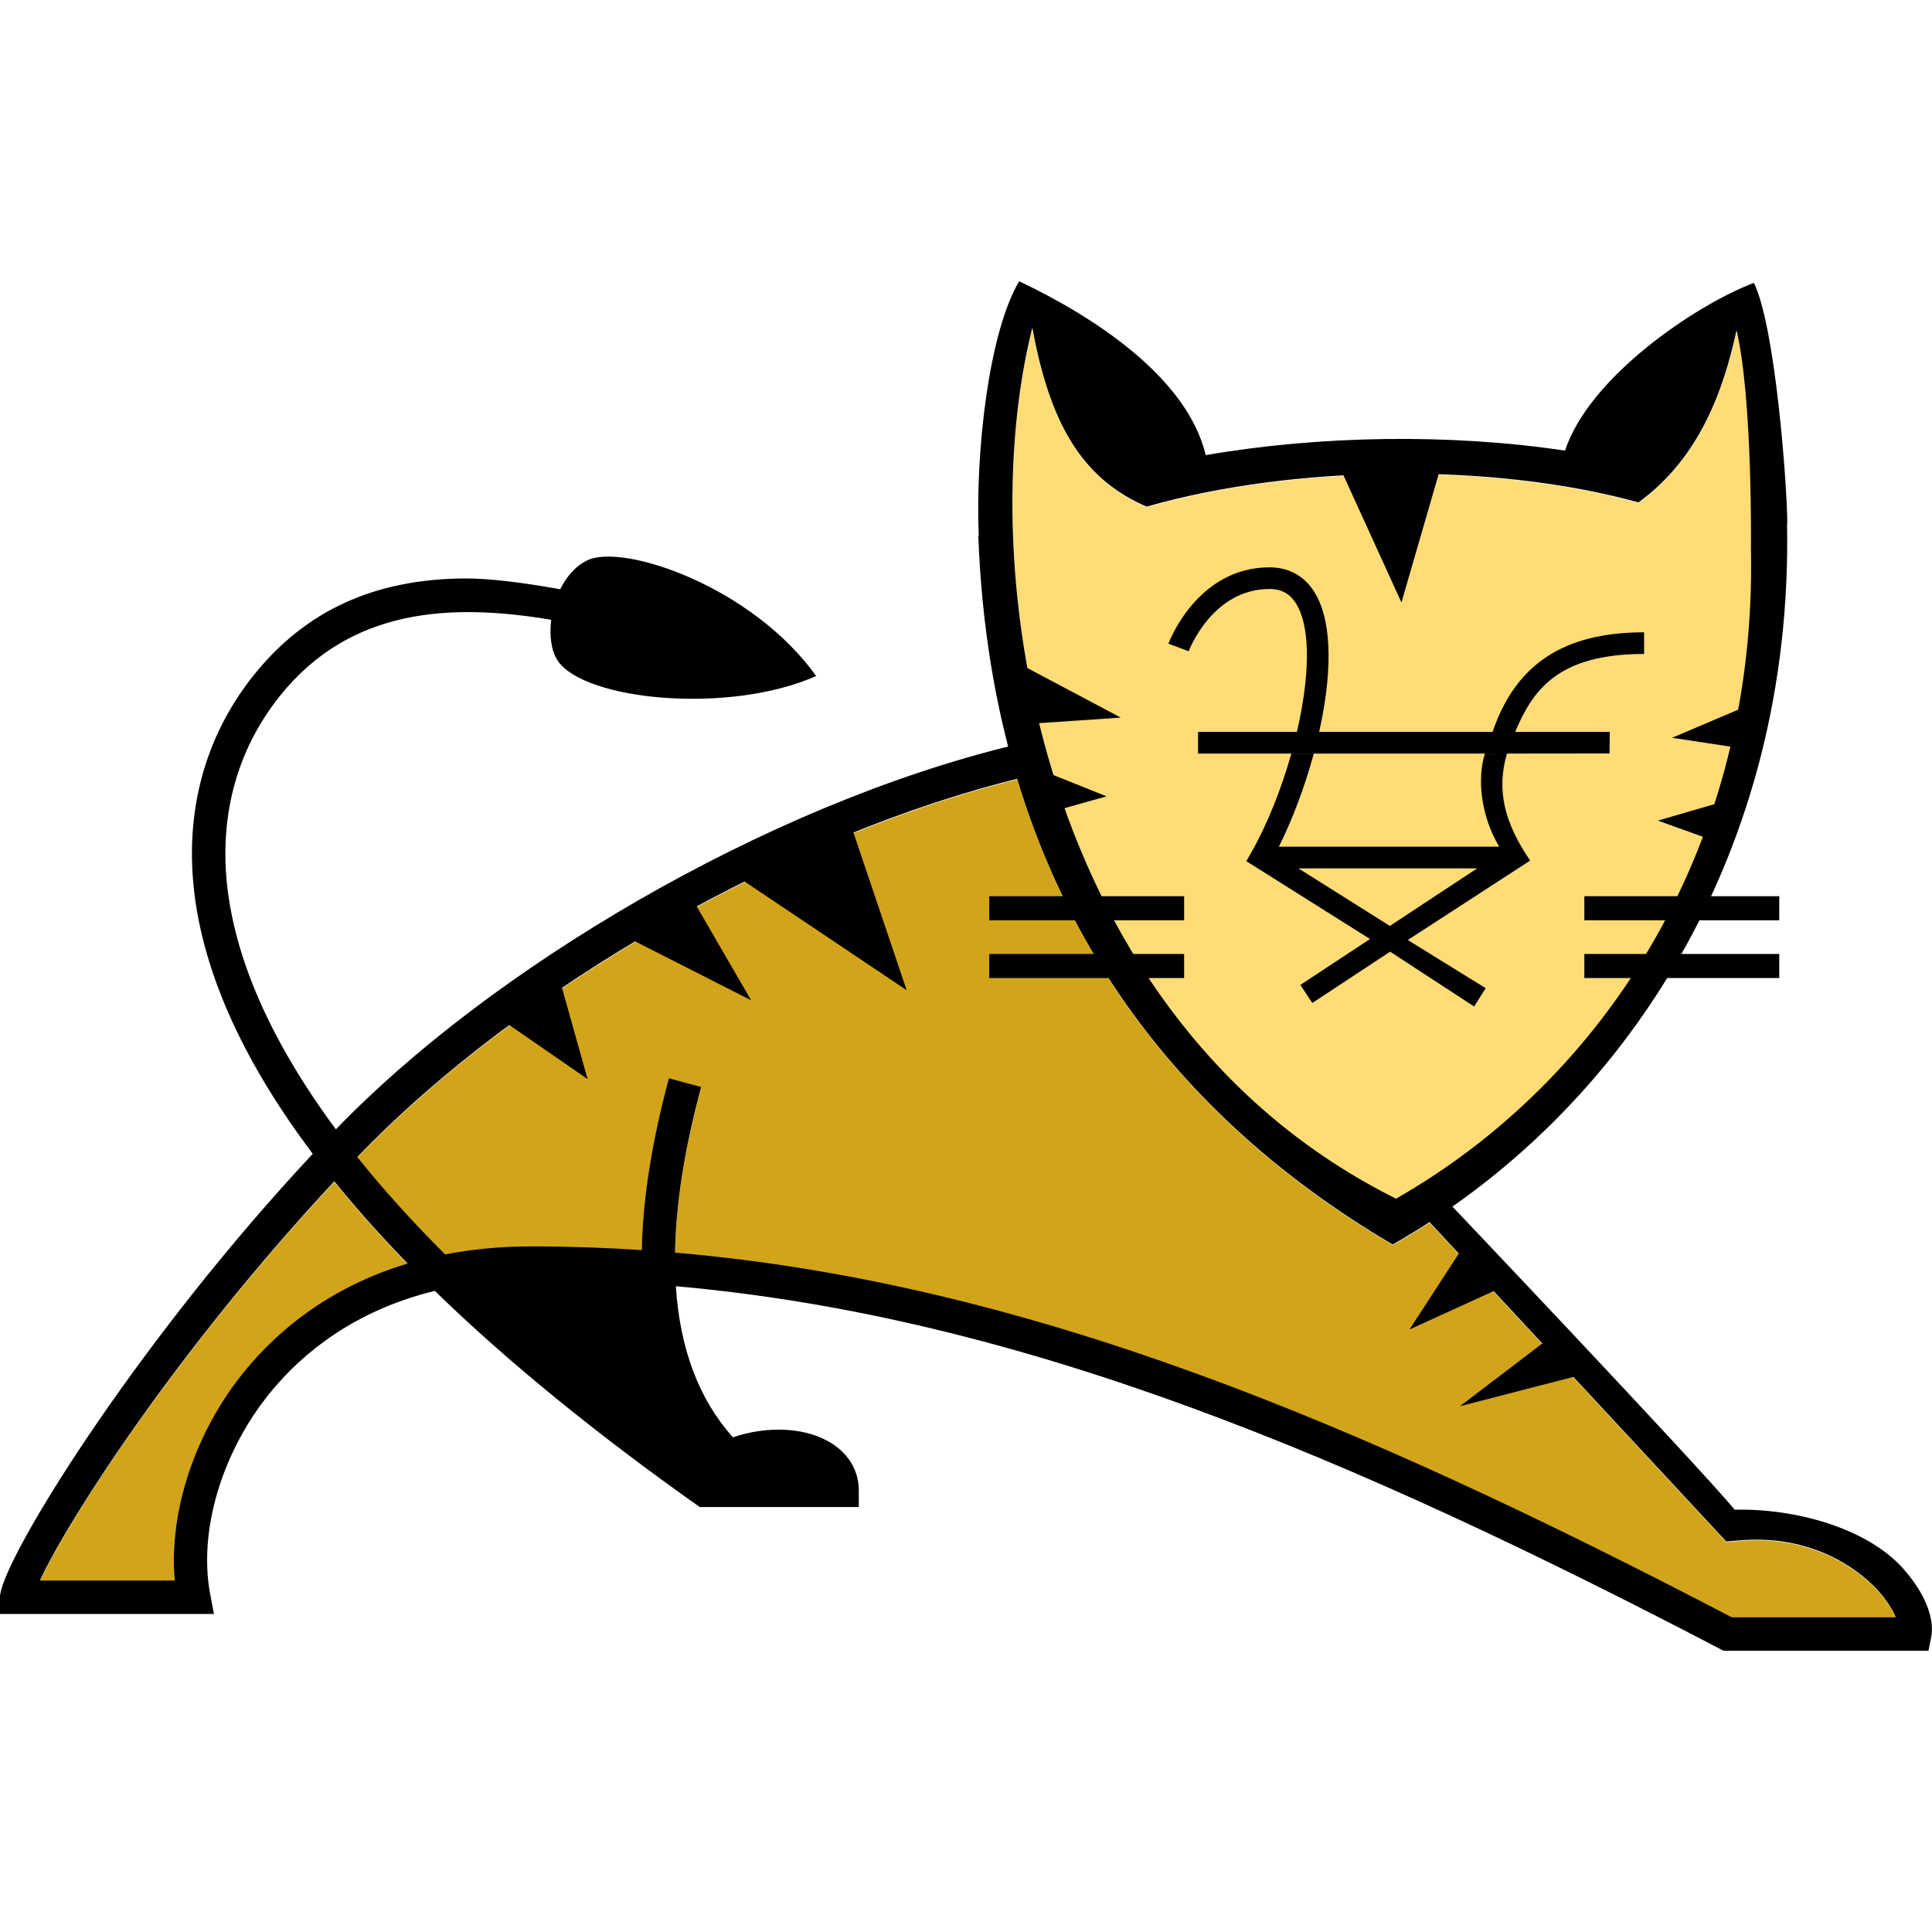
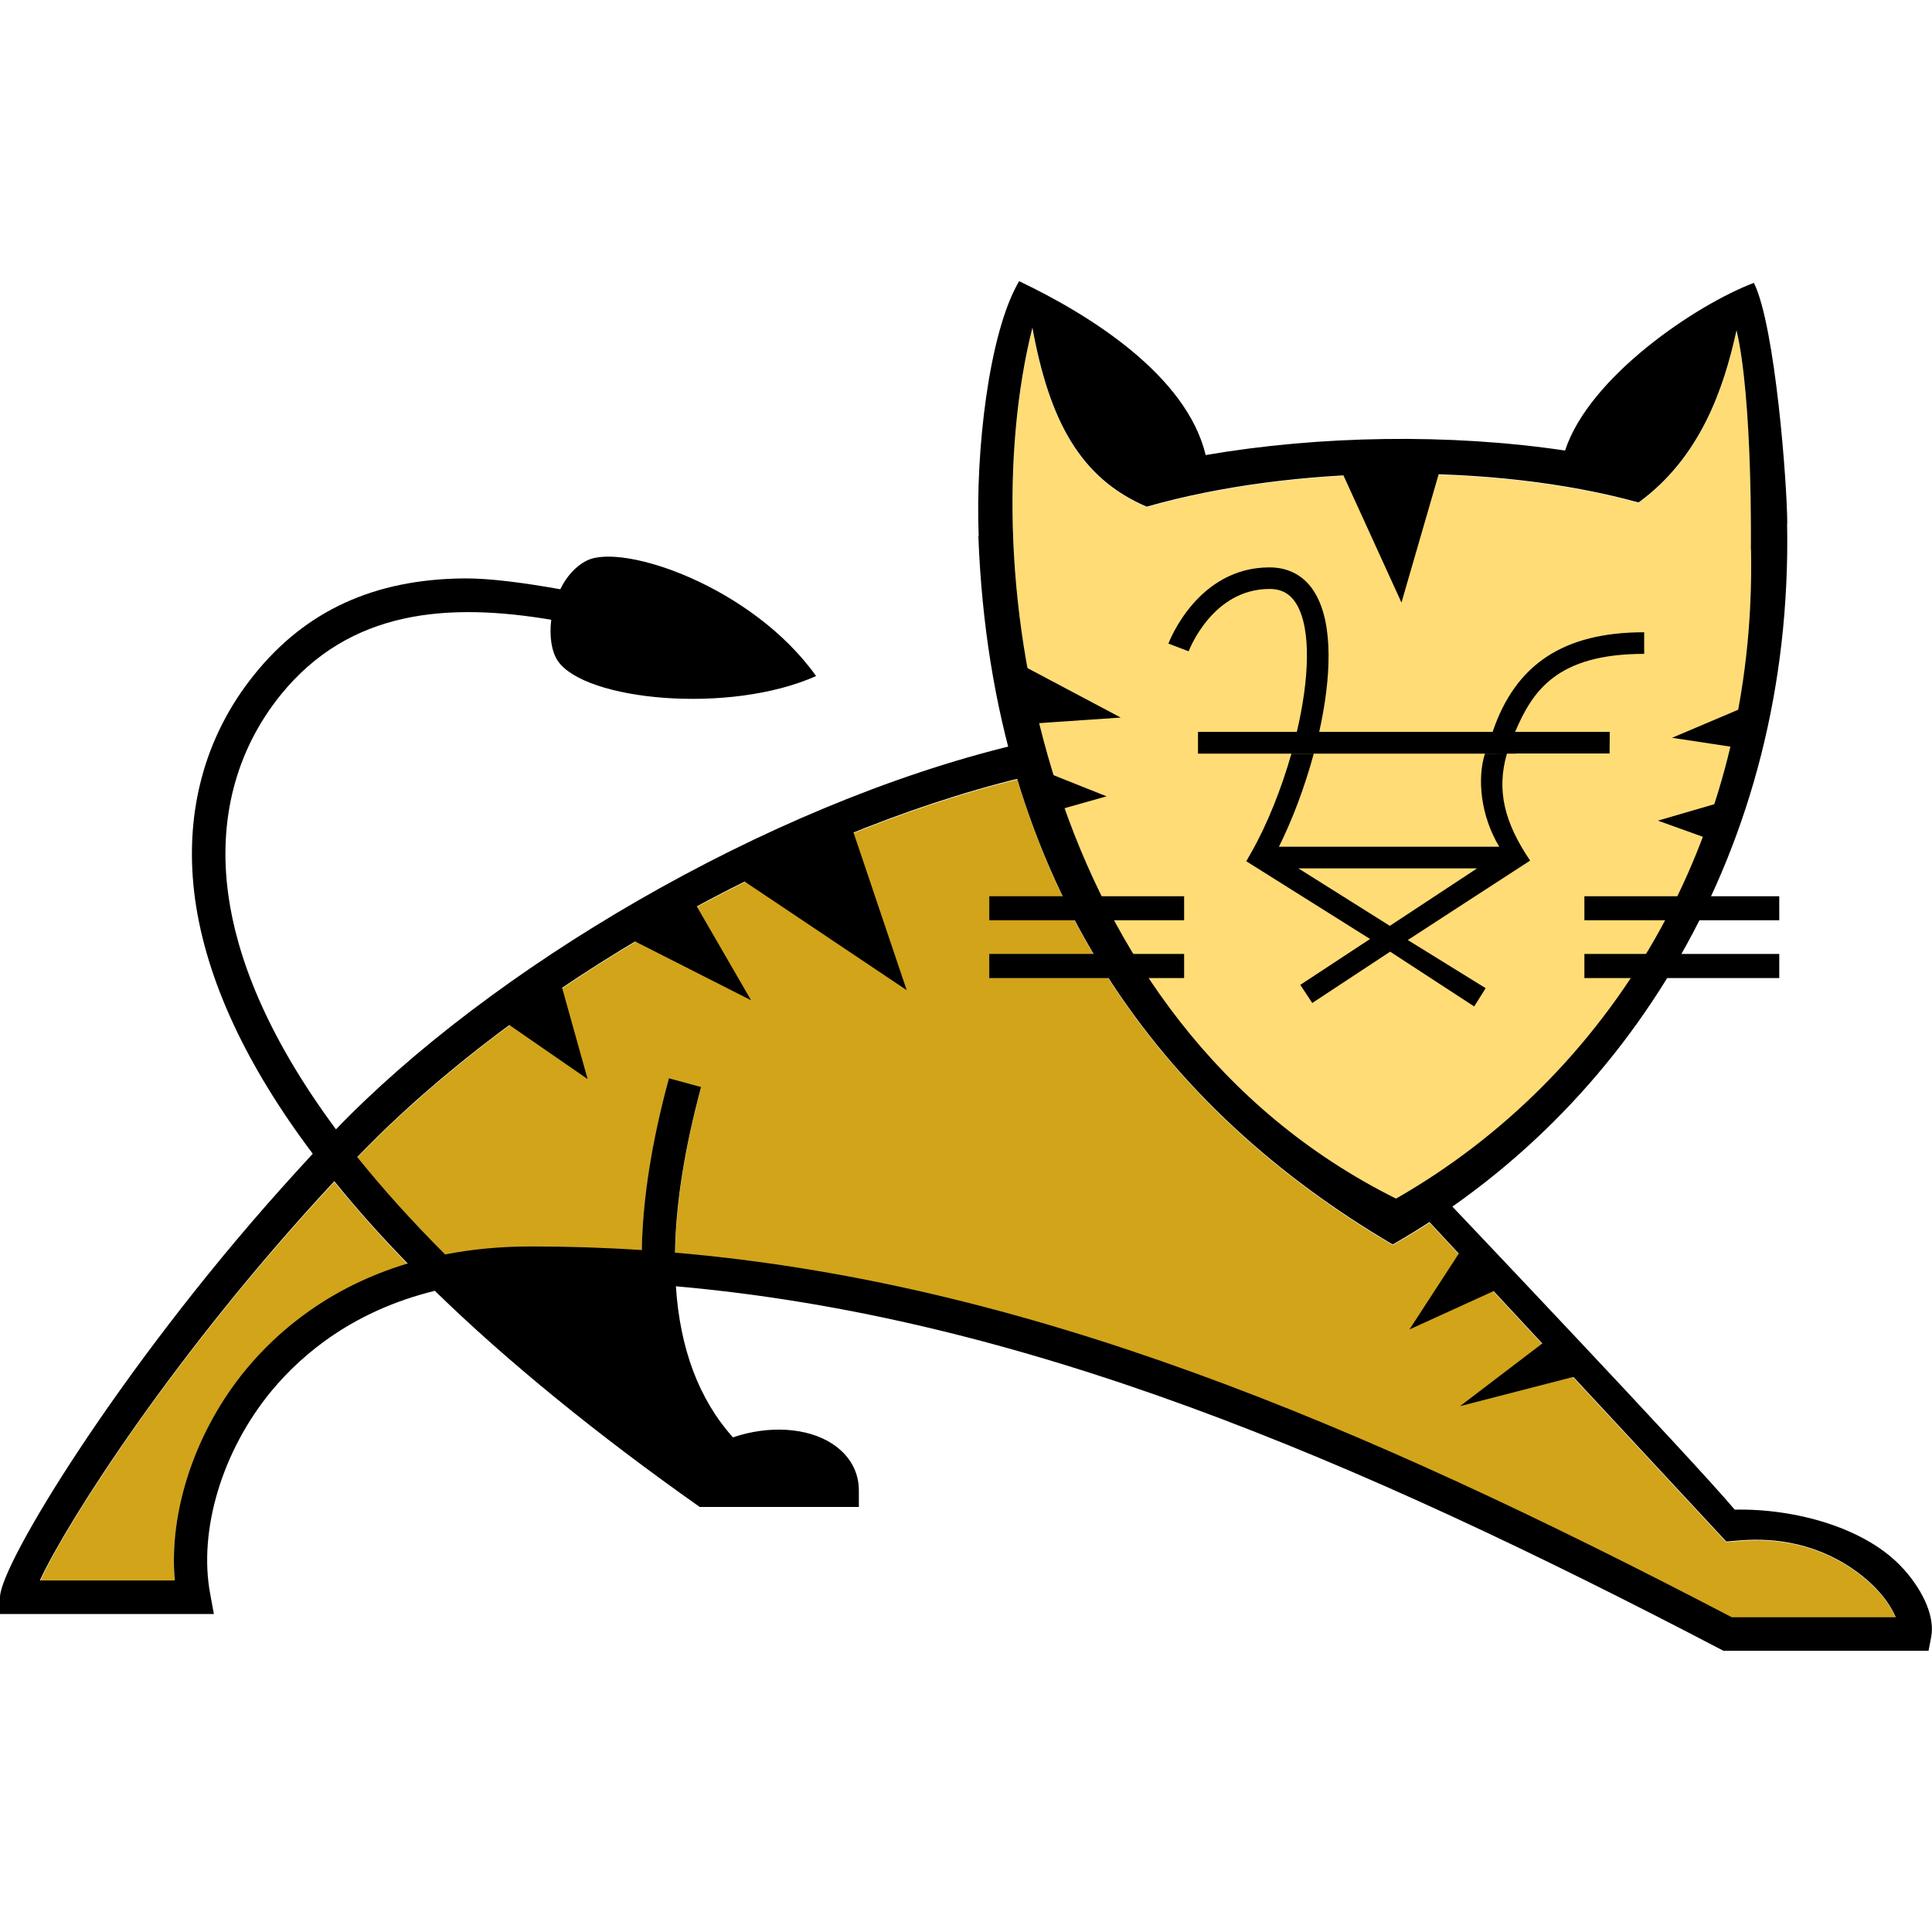
- <svg xmlns="http://www.w3.org/2000/svg" enable-background="new 0 0 300 200" xml:space="preserve" height="128" width="128" version="1.1" y="0px" x="0px" viewBox="0 0 128 128">
-   <g transform="matrix(.48321 0 0 .48321 1.4331 42.025)">
-     <g transform="translate(-.59952 9.6841)">
-       <g transform="matrix(1.0182 0 0 1.0182 -11.238 -66.966)">
-         <path fill="#d1a41a" d="m53.73 130c2.96 3.65 6.25 7.35 9.87 11.069-10.54 3.171-17.45 9.06-21.76 14.261-6.82 8.23-10.43 19.101-9.6 28.43h-18.15c3.64-7.9 18.17-30.72 39.64-53.76zM263.99 188.71 263.99 188.71" />
-         <path fill="#d1a41a" d="m263.99 188.71h-22.07c-50.63-26.42-95.08-45.05-142.3-49.12 0.1-6.57 1.27-14.01 3.52-22.3l-4.35-1.17c-2.31 8.52-3.52 16.229-3.66 23.13-4.92-0.33-9.87-0.49-14.87-0.49-4.23 0-8.09 0.391-11.61 1.07-4.59-4.58-8.5-8.96-11.82-13.109 21.78-22.681 57.65-43.201 88.87-50.921 8.79 29.22 27.66 49.24 50.56 62.71 1.68-0.96 3.33-1.96 4.95-3.019l39.95 43.01 1.75-0.15c10.909-0.939 17.109 4.981 18.75 6.82 1.21 1.34 1.93 2.57 2.33 3.54z" />
-         <path fill="#ffdc76" d="m244.5 44.85c0.811 39.69-19.439 71.28-47.79 87.48-48.12-23.97-57.18-84.71-48.98-117.29 2.28 12.46 6.43 20.271 15.39 24.101 19.54-5.591 46.43-6.031 66.24-0.57 8.25-6 11.45-15.17 13.2-23.18 2.18 9.319 1.93 29.459 1.939 29.459z" />
-       </g>
-       <g transform="matrix(1.0182 0 0 1.0182 -11.238 -66.966)">
-         <polygon points="108.5 89.227 123.46 82.428 130.8 104.18" />
-         <polygon points="93.273 97.113 101.98 91.946 109.86 105.54" />
-         <polygon points="76.413 108.26 84.027 102.55 87.834 116.15" />
-         <polygon points="211.02 144.16 205.58 138.99 198.51 149.87" />
-         <polygon points="221.09 156.12 216.73 151.5 205.31 160.2" />
-         <polygon points="202.87 33.207 189 33.479 197.43 51.971" />
-         <polygon points="147.66 68.287 146.3 60.4 159.63 67.471" />
-         <polygon points="150.92 79.98 149.56 74.814 157.72 78.077" />
-         <polygon points="242.84 71.551 244.75 65.568 233.87 70.191" />
-         <polygon points="238.76 83.788 240.39 78.893 231.96 81.341" />
-       </g>
-       <g transform="matrix(1.0182 0 0 1.0182 -11.238 -66.966)">
-         <rect y="99.303" x="141.92" height="3.239" width="26.245" />
-         <rect y="91.525" x="141.92" height="3.24" width="26.245" />
-         <rect y="99.303" x="222.06" height="3.239" width="26.244" />
-         <rect y="91.525" x="222.06" height="3.24" width="26.244" />
-         <path d="m212.81 72.316h-27.188-3.021-12.561v-2.916h13.31c1.639-7.018 1.963-13.725-0.014-17.125-0.844-1.445-2.01-2.121-3.674-2.121-7.609 0-10.753 8.047-10.884 8.389l0.002-0.002-2.731-1.024c0.156-0.42 3.965-10.278 13.612-10.278 2.692 0 4.834 1.236 6.191 3.57 2.41 4.141 2.127 11.305 0.494 18.592h23.354c3.103-9.115 9.581-13.413 20.405-13.413v2.915c-11.732 0-15.019 4.974-17.366 10.498h12.743l-0.029 2.901-12.646 0.015zM214.73 86.718l0.019-0.003M214.73 86.718l0.019-0.003" />
-         <path d="m214.73 86.718 0.019-0.003c-3.459-5.101-4.555-9.455-3.108-14.413l-2.971 0.015c-1.035 3.301-0.62 8.273 1.929 12.54h-29.675c1.806-3.616 3.479-8.025 4.702-12.54h-3.021c-1.348 4.787-3.241 9.524-5.372 13.277l-0.689 1.213 16.652 10.482-9.375 6.178 1.605 2.436 10.479-6.908 11.312 7.382 1.554-2.468-10.488-6.488s15.682-10.187 16.461-10.684c-0.005-0.007-0.008-0.013-0.013-0.019zm-18.86 8.809-12.317-7.755 24.071 0.006-11.754 7.749z" />
-       </g>
-       <g transform="matrix(1.0182 0 0 1.0182 -11.238 -66.966)">
-         <path d="m249.39 41.333c-0.018-5.07-1.598-26.5-4.5-32.4-7.869 2.99-22.189 12.68-25.431 22.588-15.532-2.319-33.042-2.045-48.381 0.609-2.562-10.66-15.424-18.818-25.127-23.414-4.093 6.906-5.906 22.92-5.445 34.279-0.018 0.012-0.037 0.023-0.054 0.036 1.8 47.7 25.2 77.399 55.799 95.399 31.481-17.988 53.972-53.057 53.101-97.119 0.013 0.008 0.026 0.014 0.038 0.021zm-26.196-9.196c0.114 0.021 0.229 0.042 0.344 0.063-0.114-0.021-0.229-0.043-0.344-0.063zm-1.958-0.338c0.275 0.044 0.554 0.094 0.83 0.141-0.276-0.047-0.553-0.095-0.83-0.141zm23.257 12.976c0.81 39.69-19.44 71.279-47.79 87.48-48.118-23.977-57.183-84.711-48.977-117.29 2.283 12.455 6.424 20.267 15.394 24.099 19.533-5.591 46.423-6.032 66.231-0.569 8.255-6.002 11.456-15.17 13.204-23.18 2.184 9.321 1.932 29.455 1.938 29.459zM265.02 182.09 265.02 182.09" />
-         <path d="m265.02 182.09c-4.941-5.528-14.623-8.145-22.707-7.951-5.738-6.83-39.004-41.861-39.004-41.861l-2.306 2.903 40.162 43.238 1.743-0.149c10.912-0.935 17.115 4.983 18.757 6.819 1.204 1.347 1.931 2.575 2.326 3.539h-22.075c-50.63-26.42-95.08-45.05-142.3-49.11 0.104-6.571 1.273-14.01 3.518-22.299l-4.343-1.177c-2.308 8.521-3.523 16.236-3.661 23.133-4.92-0.326-9.872-0.495-14.868-0.495-4.237 0-8.095 0.394-11.614 1.077-4.59-4.587-8.5-8.959-11.823-13.108 21.931-22.85 58.149-43.501 89.529-51.094l-1.02-4.397c-33.79 8.149-70.776 30.331-91.387 51.761-9.565-12.91-13.36-23.503-14.487-31.531-1.424-10.14 0.997-19.442 6.999-26.9 9.397-11.674 22.749-12.496 36.477-10.187-0.268 2.168 0.017 4.24 0.885 5.522 3.631 5.362 23.144 7.246 34.791 2.05-8.595-12.045-26.006-17.926-30.83-15.569-1.598 0.78-2.804 2.214-3.63 3.886-4.745-0.849-9.458-1.48-12.903-1.455-12.107 0.089-21.363 4.319-28.296 12.933-6.802 8.45-9.551 18.944-7.95 30.347 1.516 10.8 6.863 22.286 15.825 34.198-1.489 1.597-2.928 3.174-4.312 4.723-21.843 24.441-37.81 50.65-37.81 54.993v2.25h28.816l-0.505-2.668c-1.627-8.601 1.623-19.351 8.279-27.385 4.179-5.044 11.1-10.801 21.968-13.457 9.663 9.431 21.975 19.446 35.679 29.109h21.414v-2.25c0-2.539-1.259-4.762-3.545-6.257-3.383-2.212-8.605-2.517-13.402-0.881-4.573-5.093-7.137-11.896-7.691-20.347 46.474 4.115 90.927 22.883 141.08 49.085h27.598l0.361-1.809c0.516-2.575-0.888-6.025-3.752-9.229zm-223.18-26.84c-6.816 8.227-10.429 19.094-9.601 28.424h-18.153c3.647-7.894 18.176-30.712 39.644-53.76 2.958 3.656 6.253 7.35 9.872 11.073-10.54 3.168-17.45 9.06-21.762 14.263z" />
-       </g>
-     </g>
+ <svg xmlns="http://www.w3.org/2000/svg" width="50px" height="px" viewBox="0 0 50 50" version="1.1">
+   <g id="surface1">
+     <path style=" stroke:none;fill-rule:nonzero;fill:rgb(81.961%,64.314%,10.196%);fill-opacity:1;" d="M 8.652 30.59 C 9.25 31.324 9.883 32.035 10.547 32.715 C 8.523 33.324 7.195 34.457 6.367 35.457 C 5.055 37.039 4.363 39.129 4.523 40.922 L 1.035 40.922 C 1.734 39.402 4.527 35.016 8.652 30.59 Z M 49.062 41.871 L 44.82 41.871 C 35.09 36.793 26.547 33.215 17.473 32.43 C 17.492 31.168 17.715 29.738 18.148 28.145 L 17.312 27.922 C 16.867 29.559 16.637 31.039 16.609 32.367 C 15.664 32.305 14.711 32.273 13.75 32.273 C 12.938 32.273 12.195 32.348 11.52 32.477 C 10.637 31.598 9.887 30.758 9.25 29.957 C 13.434 25.598 20.328 21.656 26.328 20.172 C 28.016 25.789 31.645 29.637 36.043 32.223 C 36.367 32.039 36.684 31.848 36.996 31.645 L 44.672 39.91 L 45.008 39.883 C 47.105 39.699 48.297 40.836 48.613 41.191 C 48.848 41.449 48.984 41.684 49.062 41.871 Z M 49.062 41.871 " />
+     <path style=" stroke:none;fill-rule:nonzero;fill:rgb(100%,86.275%,46.275%);fill-opacity:1;" d="M 45.316 14.223 C 45.473 21.852 41.578 27.922 36.129 31.035 C 26.883 26.43 25.141 14.758 26.719 8.496 C 27.156 10.891 27.953 12.391 29.676 13.125 C 33.43 12.051 38.598 11.969 42.406 13.016 C 43.992 11.863 44.605 10.102 44.941 8.562 C 45.363 10.352 45.312 14.223 45.316 14.223 Z M 45.316 14.223 " />
+     <path style=" stroke:none;fill-rule:nonzero;fill:rgb(0%,0%,0%);fill-opacity:1;" d="M 19.18 22.754 L 22.055 21.445 L 23.465 25.625 Z M 16.25 24.27 L 17.926 23.273 L 19.438 25.887 Z M 13.012 26.41 L 14.477 25.312 L 15.207 27.926 Z M 38.883 33.309 L 37.836 32.316 L 36.477 34.406 Z M 40.816 35.609 L 39.98 34.719 L 37.785 36.391 Z M 37.316 11.984 L 34.648 12.039 L 36.27 15.594 Z M 26.703 18.727 L 26.441 17.211 L 29.004 18.57 Z M 27.332 20.977 L 27.07 19.984 L 28.637 20.609 Z M 44.996 19.355 L 45.363 18.207 L 43.273 19.094 Z M 44.211 21.707 L 44.527 20.766 L 42.906 21.238 Z M 25.602 24.688 L 30.645 24.688 L 30.645 25.312 L 25.602 25.312 Z M 25.602 23.195 L 30.645 23.195 L 30.645 23.816 L 25.602 23.816 Z M 41.004 24.688 L 46.047 24.688 L 46.047 25.312 L 41.004 25.312 Z M 41.004 23.195 L 46.047 23.195 L 46.047 23.816 L 41.004 23.816 Z M 41.004 23.195 " />
+     <path style=" stroke:none;fill-rule:nonzero;fill:rgb(0%,0%,0%);fill-opacity:1;" d="M 39.227 19.504 L 31.004 19.504 L 31.004 18.941 L 33.562 18.941 C 33.879 17.594 33.941 16.305 33.562 15.648 C 33.398 15.371 33.176 15.242 32.855 15.242 C 31.391 15.242 30.789 16.789 30.762 16.855 L 30.238 16.656 C 30.27 16.578 31 14.684 32.855 14.684 C 33.371 14.684 33.785 14.918 34.043 15.367 C 34.508 16.164 34.453 17.539 34.141 18.941 L 38.629 18.941 C 39.223 17.188 40.469 16.363 42.551 16.363 L 42.551 16.922 C 40.293 16.922 39.664 17.879 39.211 18.941 L 41.66 18.941 L 41.656 19.5 L 39.227 19.5 Z M 39.594 22.27 L 39.598 22.27 M 39.594 22.27 L 39.598 22.27 " />
+     <path style=" stroke:none;fill-rule:nonzero;fill:rgb(0%,0%,0%);fill-opacity:1;" d="M 39.594 22.27 L 39.598 22.27 C 38.934 21.289 38.723 20.453 39 19.5 L 38.43 19.504 C 38.23 20.137 38.309 21.094 38.801 21.914 L 33.098 21.914 C 33.445 21.219 33.766 20.371 34 19.504 L 33.422 19.504 C 33.16 20.422 32.797 21.332 32.387 22.055 L 32.254 22.289 L 35.457 24.301 L 33.652 25.488 L 33.961 25.957 L 35.977 24.629 L 38.152 26.047 L 38.449 25.574 L 36.434 24.328 C 36.434 24.328 39.449 22.367 39.598 22.273 C 39.598 22.273 39.594 22.27 39.594 22.27 Z M 35.969 23.961 L 33.602 22.473 L 38.227 22.473 Z M 35.969 23.961 " />
+     <path style=" stroke:none;fill-rule:nonzero;fill:rgb(0%,0%,0%);fill-opacity:1;" d="M 46.254 13.547 C 46.254 12.574 45.949 8.453 45.391 7.32 C 43.879 7.895 41.125 9.758 40.504 11.66 C 37.52 11.215 34.152 11.27 31.203 11.777 C 30.711 9.73 28.242 8.164 26.375 7.277 C 25.59 8.605 25.242 11.684 25.328 13.867 L 25.32 13.875 C 25.664 23.043 30.164 28.75 36.043 32.207 C 42.094 28.75 46.414 22.012 46.25 13.543 L 46.258 13.547 Z M 41.223 11.781 L 41.289 11.793 L 41.219 11.781 Z M 40.844 11.715 C 40.898 11.723 40.953 11.734 41.004 11.742 Z M 45.316 14.211 C 45.469 21.836 41.578 27.906 36.129 31.02 C 26.883 26.414 25.141 14.742 26.719 8.48 C 27.156 10.875 27.949 12.375 29.676 13.113 C 33.43 12.039 38.598 11.953 42.406 13.004 C 43.992 11.848 44.605 10.086 44.941 8.547 C 45.363 10.34 45.312 14.207 45.312 14.211 Z M 49.258 40.602 " />
+     <path style=" stroke:none;fill-rule:nonzero;fill:rgb(0%,0%,0%);fill-opacity:1;" d="M 49.258 40.602 C 48.309 39.539 46.449 39.035 44.895 39.07 C 43.793 37.758 37.398 31.027 37.398 31.027 L 36.957 31.586 L 44.676 39.895 L 45.008 39.867 C 47.105 39.688 48.297 40.824 48.613 41.176 C 48.848 41.434 48.984 41.672 49.062 41.855 L 44.82 41.855 C 35.09 36.777 26.547 33.199 17.469 32.418 C 17.488 31.156 17.715 29.727 18.145 28.133 L 17.312 27.906 C 16.867 29.543 16.633 31.027 16.609 32.352 C 15.664 32.289 14.711 32.258 13.75 32.258 C 12.938 32.258 12.195 32.332 11.52 32.465 C 10.637 31.582 9.887 30.742 9.246 29.945 C 13.461 25.555 20.422 21.586 26.453 20.125 L 26.258 19.281 C 19.762 20.848 12.656 25.109 8.695 29.227 C 6.855 26.746 6.125 24.711 5.91 23.168 C 5.637 21.219 6.102 19.43 7.254 17.996 C 9.059 15.754 11.625 15.598 14.266 16.039 C 14.215 16.457 14.27 16.855 14.434 17.102 C 15.133 18.133 18.883 18.496 21.121 17.496 C 19.469 15.18 16.125 14.051 15.195 14.504 C 14.891 14.652 14.656 14.93 14.5 15.25 C 13.586 15.086 12.68 14.965 12.02 14.969 C 9.691 14.988 7.914 15.801 6.582 17.457 C 5.273 19.078 4.746 21.098 5.051 23.289 C 5.344 25.363 6.371 27.57 8.094 29.859 C 7.809 30.168 7.531 30.473 7.266 30.77 C 3.066 35.465 0 40.504 0 41.336 L 0 41.77 L 5.535 41.77 L 5.441 41.258 C 5.129 39.605 5.75 37.539 7.031 35.992 C 7.836 35.023 9.164 33.918 11.254 33.406 C 13.109 35.219 15.477 37.145 18.109 39 L 22.227 39 L 22.227 38.57 C 22.227 38.082 21.984 37.656 21.543 37.367 C 20.895 36.941 19.891 36.883 18.969 37.199 C 18.09 36.219 17.598 34.91 17.492 33.289 C 26.422 34.078 34.965 37.684 44.605 42.723 L 49.91 42.723 L 49.977 42.375 C 50.078 41.879 49.809 41.215 49.258 40.598 Z M 6.367 35.441 C 5.059 37.023 4.363 39.109 4.523 40.902 L 1.031 40.902 C 1.734 39.387 4.527 35 8.652 30.57 C 9.25 31.309 9.887 32.02 10.551 32.699 C 8.523 33.309 7.195 34.441 6.367 35.441 Z M 6.367 35.441 " />
  </g>
</svg>
